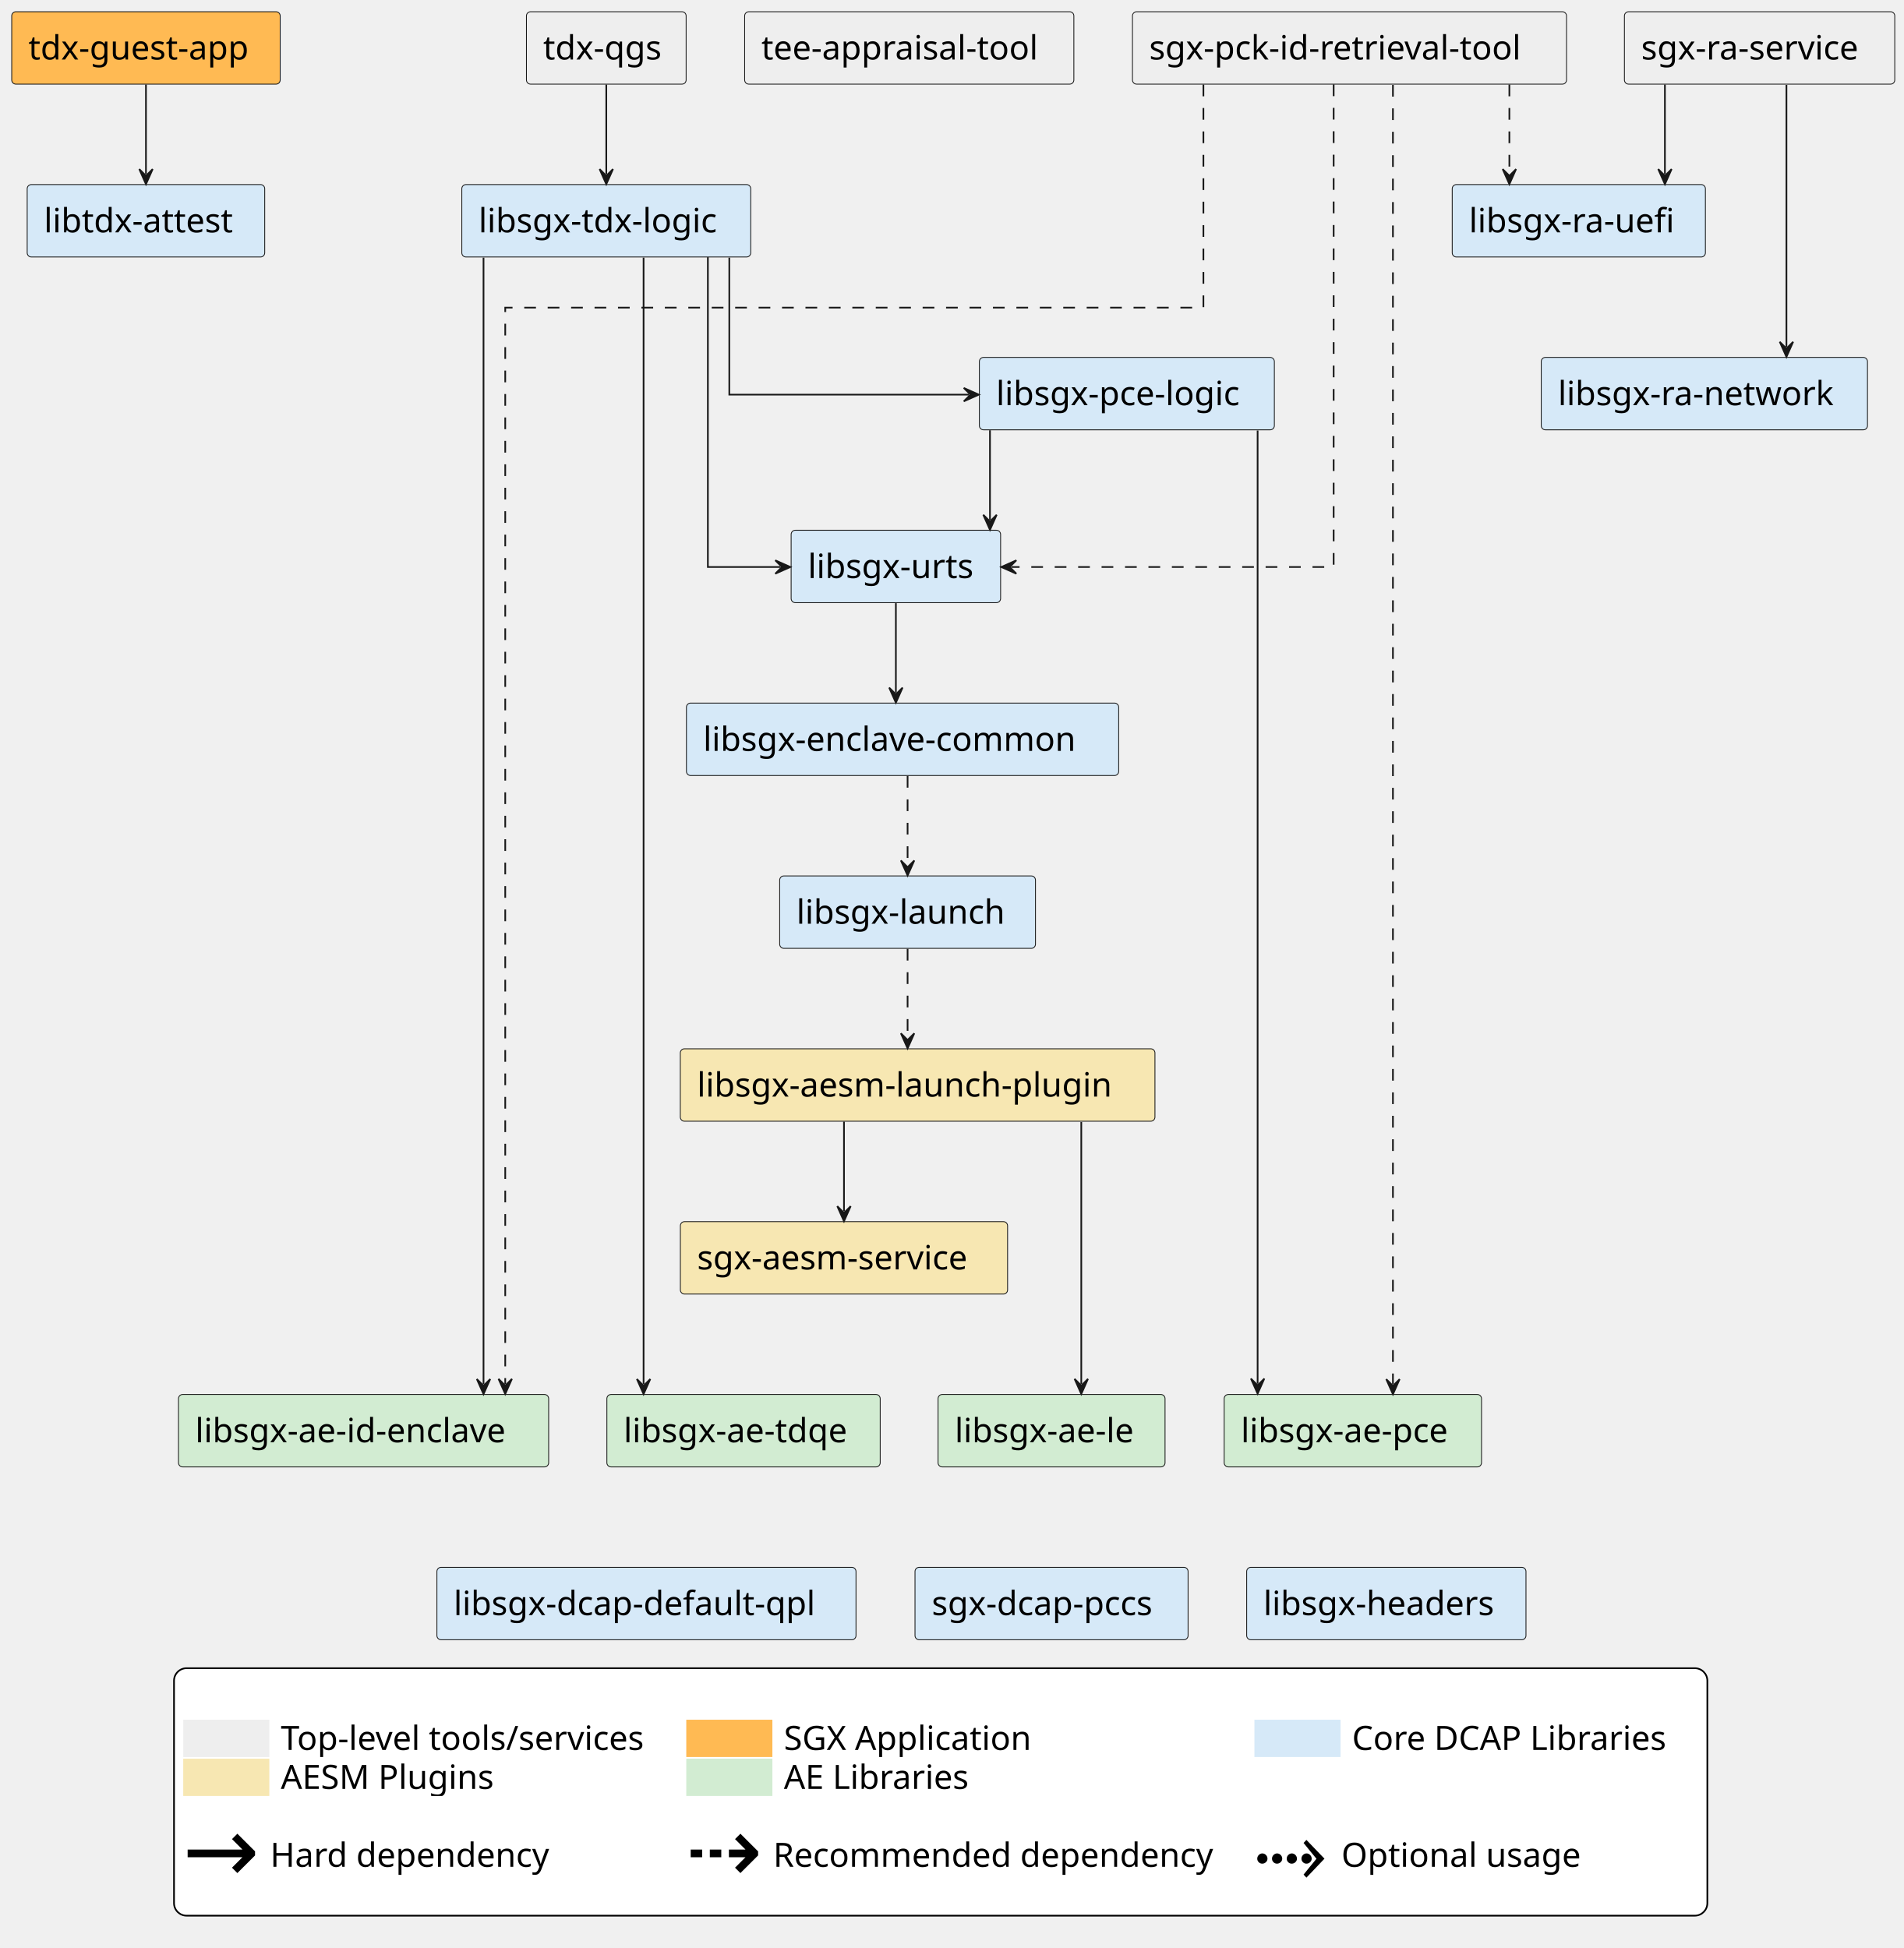
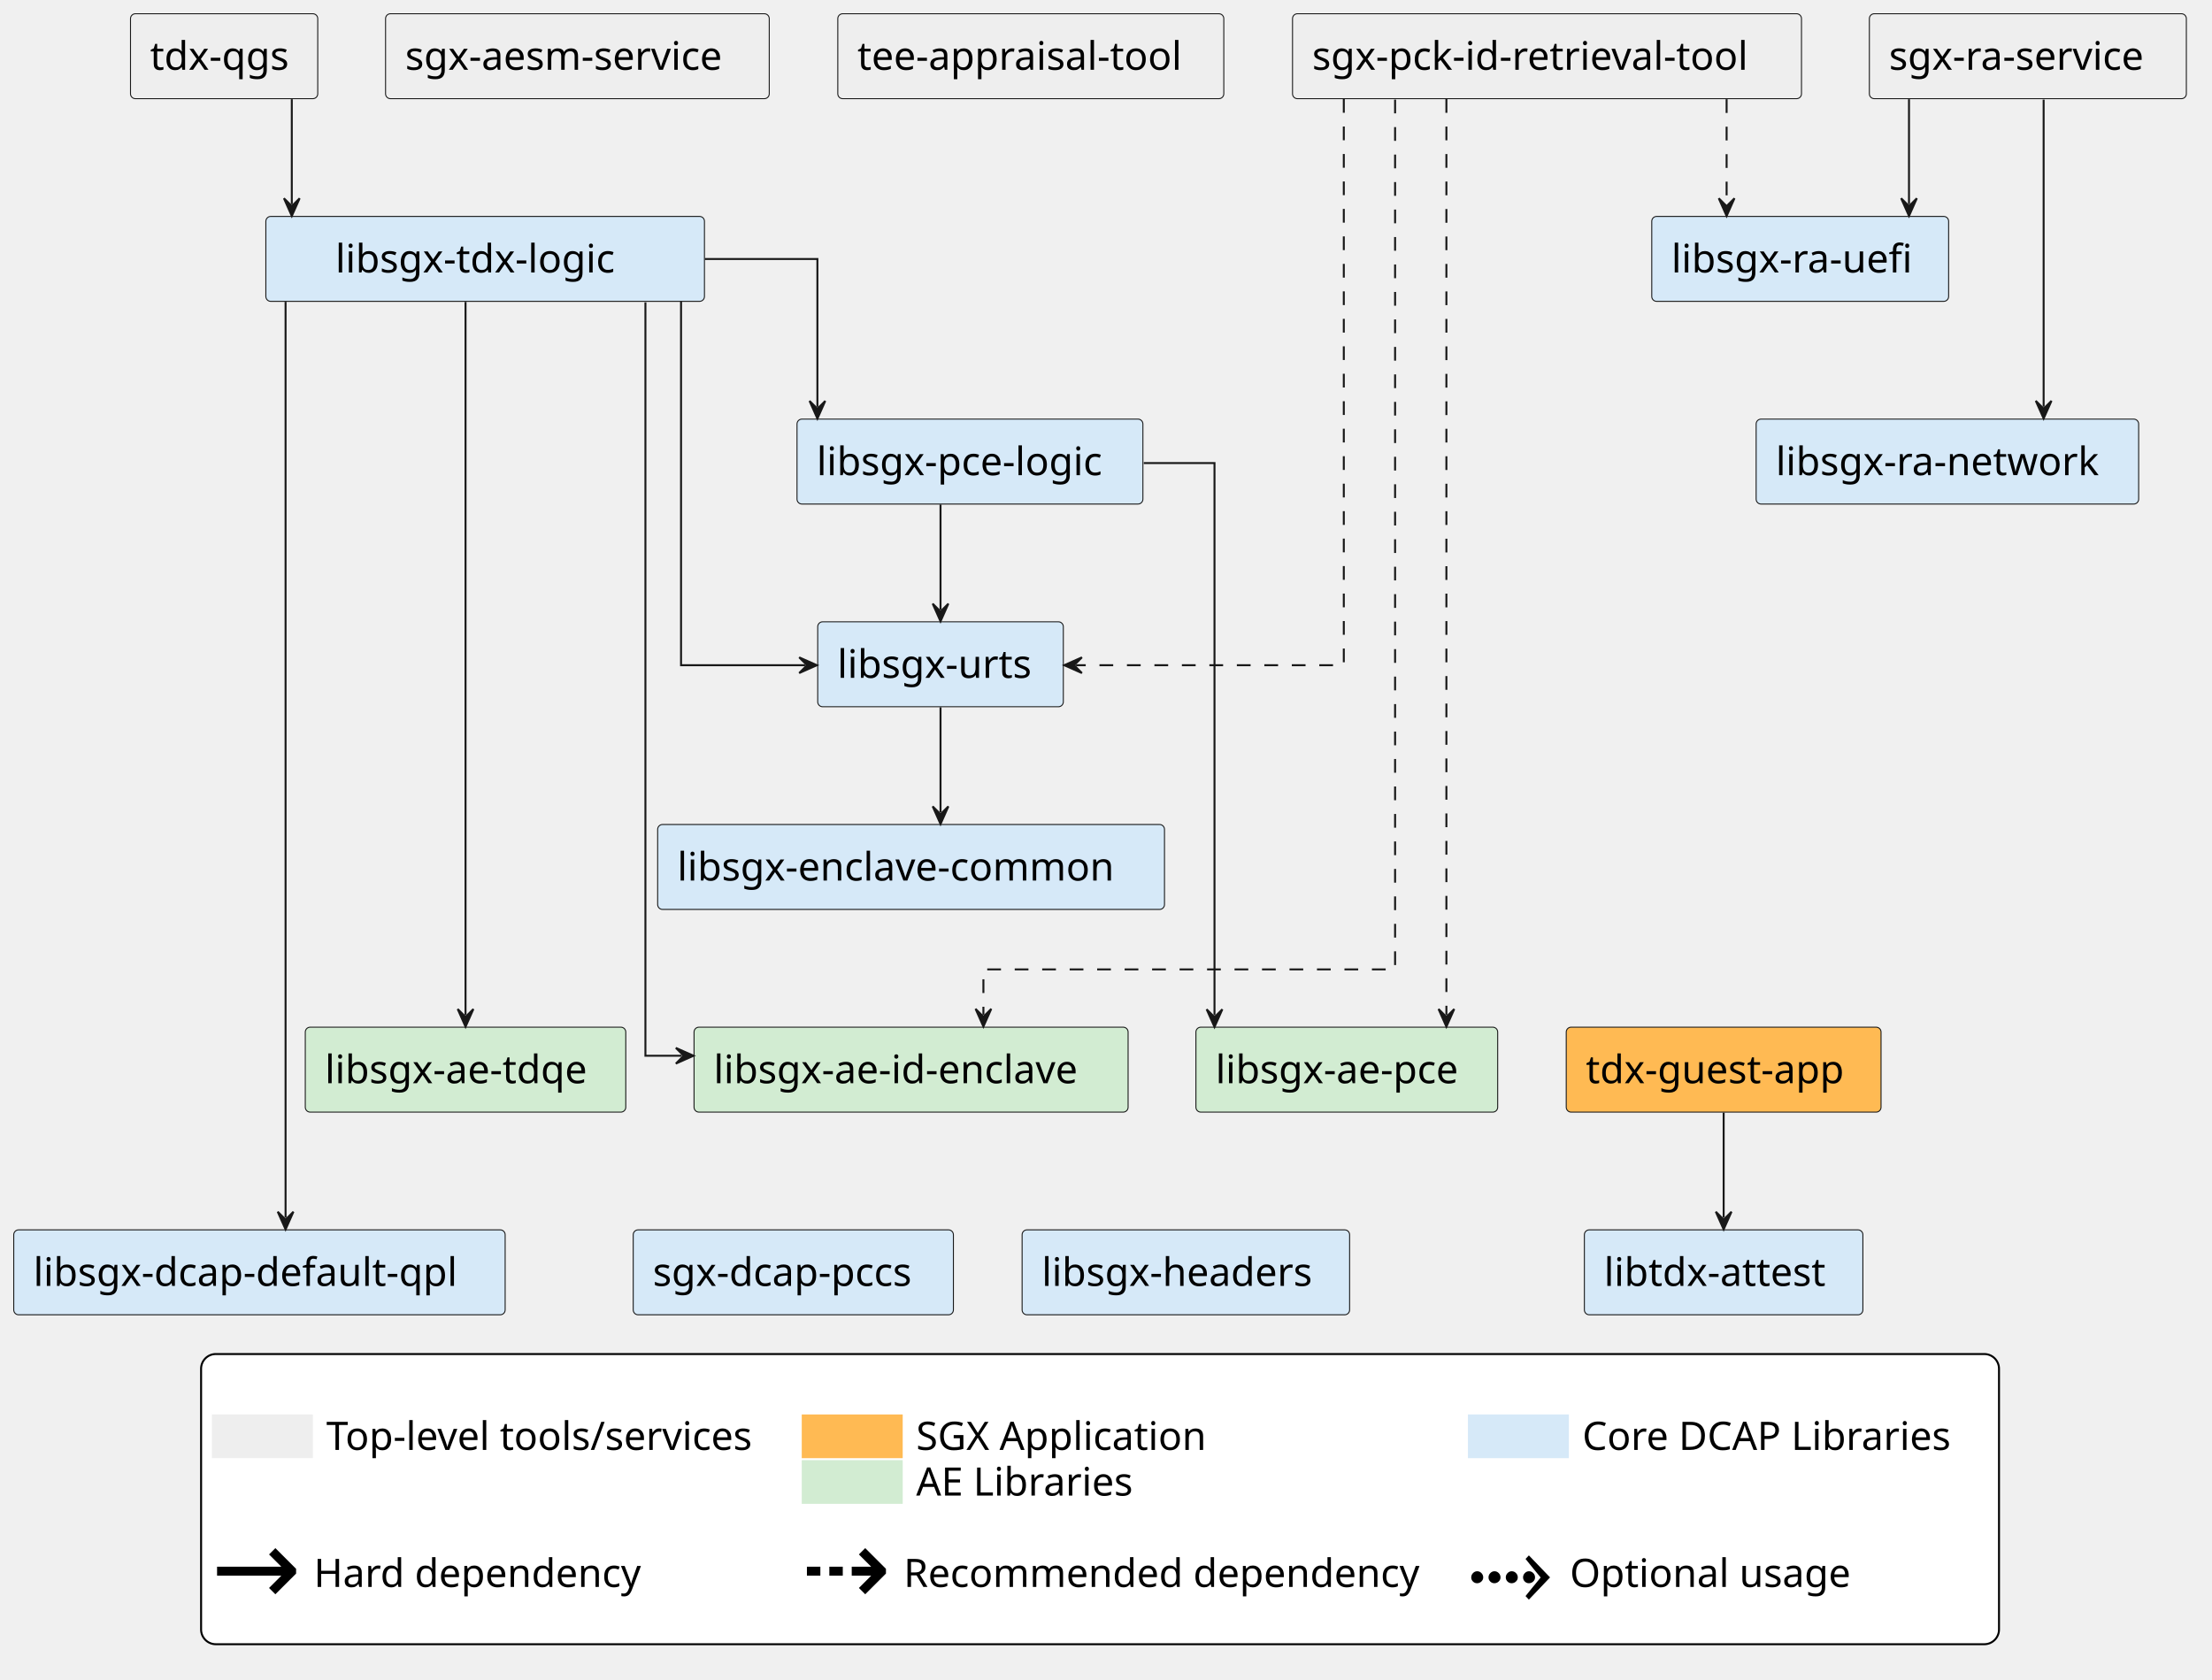
- <svg xmlns="http://www.w3.org/2000/svg" contentStyleType="text/css" data-diagram-type="DESCRIPTION" height="1164px" preserveAspectRatio="none" style="width:1137px;height:1164px;" version="1.1" viewBox="0 0 1137 1164" width="1137px" zoomAndPan="magnify">
+ <svg xmlns="http://www.w3.org/2000/svg" contentStyleType="text/css" data-diagram-type="DESCRIPTION" height="856px" preserveAspectRatio="none" style="width:1127px;height:856px;" version="1.1" viewBox="0 0 1127 856" width="1127px" zoomAndPan="magnify">
  <defs />
  <g>
-     <g class="entity" data-entity="sgx_ra_service" data-source-line="36" data-uid="ent0002" id="entity_sgx_ra_service">
-       <rect fill="#EEEEEE" height="43.281" rx="2.5" ry="2.5" style="stroke:#181818;stroke-width:0.5;" width="161.504" x="970.44" y="7" />
-       <text fill="#000000" font-family="sans-serif" font-size="20" lengthAdjust="spacing" textLength="141.504" x="980.44" y="35.565">sgx-ra-service</text>
+     <g class="entity" data-qualified-name="sgx_ra_service" data-source-line="31" id="ent0002">
+       <rect fill="#EEEEEE" height="43.281" rx="2.5" ry="2.5" style="stroke:#181818;stroke-width:0.5;" width="161.504" x="952.43" y="7" />
+       <text fill="#000000" font-family="sans-serif" font-size="20" lengthAdjust="spacing" textLength="141.504" x="962.43" y="35.565">sgx-ra-service</text>
    </g>
-     <g class="entity" data-entity="tee_appraisal_tool" data-source-line="37" data-uid="ent0003" id="entity_tee_appraisal_tool">
-       <rect fill="#EEEEEE" height="43.281" rx="2.5" ry="2.5" style="stroke:#181818;stroke-width:0.5;" width="196.67" x="444.86" y="7" />
-       <text fill="#000000" font-family="sans-serif" font-size="20" lengthAdjust="spacing" textLength="176.67" x="454.86" y="35.565">tee-appraisal-tool</text>
+     <g class="entity" data-qualified-name="sgx_aesm_service" data-source-line="32" id="ent0003">
+       <rect fill="#EEEEEE" height="43.281" rx="2.5" ry="2.5" style="stroke:#181818;stroke-width:0.5;" width="195.488" x="196.44" y="7" />
+       <text fill="#000000" font-family="sans-serif" font-size="20" lengthAdjust="spacing" textLength="175.488" x="206.44" y="35.565">sgx-aesm-service</text>
    </g>
-     <g class="entity" data-entity="tdx_qgs" data-source-line="38" data-uid="ent0004" id="entity_tdx_qgs">
-       <rect fill="#EEEEEE" height="43.281" rx="2.5" ry="2.5" style="stroke:#181818;stroke-width:0.5;" width="95.4" x="314.5" y="7" />
-       <text fill="#000000" font-family="sans-serif" font-size="20" lengthAdjust="spacing" textLength="75.4" x="324.5" y="35.565">tdx-qgs</text>
+     <g class="entity" data-qualified-name="tee_appraisal_tool" data-source-line="33" id="ent0004">
+       <rect fill="#EEEEEE" height="43.281" rx="2.5" ry="2.5" style="stroke:#181818;stroke-width:0.5;" width="196.67" x="426.85" y="7" />
+       <text fill="#000000" font-family="sans-serif" font-size="20" lengthAdjust="spacing" textLength="176.67" x="436.85" y="35.565">tee-appraisal-tool</text>
    </g>
-     <g class="entity" data-entity="sgx_pck_id_ret_tool" data-source-line="39" data-uid="ent0005" id="entity_sgx_pck_id_ret_tool">
-       <rect fill="#EEEEEE" height="43.281" rx="2.5" ry="2.5" style="stroke:#181818;stroke-width:0.5;" width="259.316" x="676.54" y="7" />
-       <text fill="#000000" font-family="sans-serif" font-size="20" lengthAdjust="spacing" textLength="239.316" x="686.54" y="35.565">sgx-pck-id-retrieval-tool</text>
+     <g class="entity" data-qualified-name="tdx_qgs" data-source-line="34" id="ent0005">
+       <rect fill="#EEEEEE" height="43.281" rx="2.5" ry="2.5" style="stroke:#181818;stroke-width:0.5;" width="95.4" x="66.49" y="7" />
+       <text fill="#000000" font-family="sans-serif" font-size="20" lengthAdjust="spacing" textLength="75.4" x="76.49" y="35.565">tdx-qgs</text>
    </g>
-     <g class="entity" data-entity="tdx_app" data-source-line="42" data-uid="ent0006" id="entity_tdx_app">
-       <rect fill="#FFBA53" height="43.281" rx="2.5" ry="2.5" style="stroke:#181818;stroke-width:0.5;" width="160.391" x="7" y="7" />
-       <text fill="#000000" font-family="sans-serif" font-size="20" lengthAdjust="spacing" textLength="140.391" x="17" y="35.565">tdx-guest-app</text>
+     <g class="entity" data-qualified-name="sgx_pck_id_ret_tool" data-source-line="35" id="ent0006">
+       <rect fill="#EEEEEE" height="43.281" rx="2.5" ry="2.5" style="stroke:#181818;stroke-width:0.5;" width="259.316" x="658.53" y="7" />
+       <text fill="#000000" font-family="sans-serif" font-size="20" lengthAdjust="spacing" textLength="239.316" x="668.53" y="35.565">sgx-pck-id-retrieval-tool</text>
    </g>
-     <g class="entity" data-entity="lib_dcap_default_qpl" data-source-line="45" data-uid="ent0007" id="entity_lib_dcap_default_qpl">
-       <rect fill="#D6E9F8" height="43.281" rx="2.5" ry="2.5" style="stroke:#181818;stroke-width:0.5;" width="250.371" x="261.01" y="936.53" />
-       <text fill="#000000" font-family="sans-serif" font-size="20" lengthAdjust="spacing" textLength="230.371" x="271.01" y="965.095">libsgx-dcap-default-qpl</text>
+     <g class="entity" data-qualified-name="lib_dcap_default_qpl" data-source-line="40" id="ent0007">
+       <rect fill="#D6E9F8" height="43.281" rx="2.5" ry="2.5" style="stroke:#181818;stroke-width:0.5;" width="250.371" x="7" y="626.69" />
+       <text fill="#000000" font-family="sans-serif" font-size="20" lengthAdjust="spacing" textLength="230.371" x="17" y="655.255">libsgx-dcap-default-qpl</text>
    </g>
-     <g class="entity" data-entity="sgx_dcap_pccs" data-source-line="46" data-uid="ent0008" id="entity_sgx_dcap_pccs">
-       <rect fill="#D6E9F8" height="43.281" rx="2.5" ry="2.5" style="stroke:#181818;stroke-width:0.5;" width="163.135" x="546.63" y="936.53" />
-       <text fill="#000000" font-family="sans-serif" font-size="20" lengthAdjust="spacing" textLength="143.135" x="556.63" y="965.095">sgx-dcap-pccs</text>
+     <g class="entity" data-qualified-name="sgx_dcap_pccs" data-source-line="41" id="ent0008">
+       <rect fill="#D6E9F8" height="43.281" rx="2.5" ry="2.5" style="stroke:#181818;stroke-width:0.5;" width="163.135" x="322.62" y="626.69" />
+       <text fill="#000000" font-family="sans-serif" font-size="20" lengthAdjust="spacing" textLength="143.135" x="332.62" y="655.255">sgx-dcap-pccs</text>
    </g>
-     <g class="entity" data-entity="lib_headers" data-source-line="47" data-uid="ent0009" id="entity_lib_headers">
-       <rect fill="#D6E9F8" height="43.281" rx="2.5" ry="2.5" style="stroke:#181818;stroke-width:0.5;" width="166.856" x="744.77" y="936.53" />
-       <text fill="#000000" font-family="sans-serif" font-size="20" lengthAdjust="spacing" textLength="146.856" x="754.77" y="965.095">libsgx-headers</text>
+     <g class="entity" data-qualified-name="lib_headers" data-source-line="42" id="ent0009">
+       <rect fill="#D6E9F8" height="43.281" rx="2.5" ry="2.5" style="stroke:#181818;stroke-width:0.5;" width="166.856" x="520.76" y="626.69" />
+       <text fill="#000000" font-family="sans-serif" font-size="20" lengthAdjust="spacing" textLength="146.856" x="530.76" y="655.255">libsgx-headers</text>
    </g>
-     <g class="entity" data-entity="lib_pce_logic" data-source-line="48" data-uid="ent0010" id="entity_lib_pce_logic">
-       <rect fill="#D6E9F8" height="43.281" rx="2.5" ry="2.5" style="stroke:#181818;stroke-width:0.5;" width="176.231" x="585.08" y="213.56" />
-       <text fill="#000000" font-family="sans-serif" font-size="20" lengthAdjust="spacing" textLength="156.231" x="595.08" y="242.125">libsgx-pce-logic</text>
+     <g class="entity" data-qualified-name="lib_pce_logic" data-source-line="43" id="ent0010">
+       <rect fill="#D6E9F8" height="43.281" rx="2.5" ry="2.5" style="stroke:#181818;stroke-width:0.5;" width="176.231" x="406.07" y="213.56" />
+       <text fill="#000000" font-family="sans-serif" font-size="20" lengthAdjust="spacing" textLength="156.231" x="416.07" y="242.125">libsgx-pce-logic</text>
    </g>
-     <g class="entity" data-entity="lib_urts" data-source-line="49" data-uid="ent0011" id="entity_lib_urts">
-       <rect fill="#D6E9F8" height="43.281" rx="2.5" ry="2.5" style="stroke:#181818;stroke-width:0.5;" width="125.137" x="472.63" y="316.84" />
-       <text fill="#000000" font-family="sans-serif" font-size="20" lengthAdjust="spacing" textLength="105.137" x="482.63" y="345.404">libsgx-urts</text>
+     <g class="entity" data-qualified-name="lib_urts" data-source-line="44" id="ent0011">
+       <rect fill="#D6E9F8" height="43.281" rx="2.5" ry="2.5" style="stroke:#181818;stroke-width:0.5;" width="125.137" x="416.62" y="316.85" />
+       <text fill="#000000" font-family="sans-serif" font-size="20" lengthAdjust="spacing" textLength="105.137" x="426.62" y="345.414">libsgx-urts</text>
    </g>
-     <g class="entity" data-entity="lib_enclave_common" data-source-line="50" data-uid="ent0012" id="entity_lib_enclave_common">
-       <rect fill="#D6E9F8" height="43.281" rx="2.5" ry="2.5" style="stroke:#181818;stroke-width:0.5;" width="258.232" x="410.08" y="420.12" />
-       <text fill="#000000" font-family="sans-serif" font-size="20" lengthAdjust="spacing" textLength="238.232" x="420.08" y="448.685">libsgx-enclave-common</text>
+     <g class="entity" data-qualified-name="lib_enclave_common" data-source-line="45" id="ent0012">
+       <rect fill="#D6E9F8" height="43.281" rx="2.5" ry="2.5" style="stroke:#181818;stroke-width:0.5;" width="258.232" x="335.07" y="420.13" />
+       <text fill="#000000" font-family="sans-serif" font-size="20" lengthAdjust="spacing" textLength="238.232" x="345.07" y="448.695">libsgx-enclave-common</text>
    </g>
-     <g class="entity" data-entity="lib_launch" data-source-line="51" data-uid="ent0013" id="entity_lib_launch">
-       <rect fill="#D6E9F8" height="43.281" rx="2.5" ry="2.5" style="stroke:#181818;stroke-width:0.5;" width="152.812" x="465.79" y="523.4" />
-       <text fill="#000000" font-family="sans-serif" font-size="20" lengthAdjust="spacing" textLength="132.812" x="475.79" y="551.965">libsgx-launch</text>
+     <g class="entity" data-qualified-name="lib_ra_uefi" data-source-line="46" id="ent0013">
+       <rect fill="#D6E9F8" height="43.281" rx="2.5" ry="2.5" style="stroke:#181818;stroke-width:0.5;" width="151.25" x="841.56" y="110.28" />
+       <text fill="#000000" font-family="sans-serif" font-size="20" lengthAdjust="spacing" textLength="131.25" x="851.56" y="138.845">libsgx-ra-uefi</text>
    </g>
-     <g class="entity" data-entity="lib_ra_uefi" data-source-line="52" data-uid="ent0014" id="entity_lib_ra_uefi">
-       <rect fill="#D6E9F8" height="43.281" rx="2.5" ry="2.5" style="stroke:#181818;stroke-width:0.5;" width="151.25" x="867.57" y="110.28" />
-       <text fill="#000000" font-family="sans-serif" font-size="20" lengthAdjust="spacing" textLength="131.25" x="877.57" y="138.845">libsgx-ra-uefi</text>
+     <g class="entity" data-qualified-name="lib_ra_network" data-source-line="47" id="ent0014">
+       <rect fill="#D6E9F8" height="43.281" rx="2.5" ry="2.5" style="stroke:#181818;stroke-width:0.5;" width="194.893" x="894.74" y="213.56" />
+       <text fill="#000000" font-family="sans-serif" font-size="20" lengthAdjust="spacing" textLength="174.893" x="904.74" y="242.125">libsgx-ra-network</text>
    </g>
-     <g class="entity" data-entity="lib_ra_network" data-source-line="53" data-uid="ent0015" id="entity_lib_ra_network">
-       <rect fill="#D6E9F8" height="43.281" rx="2.5" ry="2.5" style="stroke:#181818;stroke-width:0.5;" width="194.893" x="920.75" y="213.56" />
-       <text fill="#000000" font-family="sans-serif" font-size="20" lengthAdjust="spacing" textLength="174.893" x="930.75" y="242.125">libsgx-ra-network</text>
+     <g class="entity" data-qualified-name="libtdx_attest" data-source-line="48" id="ent0015">
+       <rect fill="#D6E9F8" height="43.281" rx="2.5" ry="2.5" style="stroke:#181818;stroke-width:0.5;" width="141.904" x="807.23" y="626.69" />
+       <text fill="#000000" font-family="sans-serif" font-size="20" lengthAdjust="spacing" textLength="121.904" x="817.23" y="655.255">libtdx-attest</text>
    </g>
-     <g class="entity" data-entity="libtdx_attest" data-source-line="54" data-uid="ent0016" id="entity_libtdx_attest">
-       <rect fill="#D6E9F8" height="43.281" rx="2.5" ry="2.5" style="stroke:#181818;stroke-width:0.5;" width="141.904" x="16.24" y="110.28" />
-       <text fill="#000000" font-family="sans-serif" font-size="20" lengthAdjust="spacing" textLength="121.904" x="26.24" y="138.845">libtdx-attest</text>
+     <g class="entity" data-qualified-name="libsgx_tdx_logic" data-source-line="49" id="ent0016">
+       <rect fill="#D6E9F8" height="43.281" rx="2.5" ry="2.5" style="stroke:#181818;stroke-width:0.5;" width="223.467" x="135.45" y="110.28" />
+       <text fill="#000000" font-family="sans-serif" font-size="20" lengthAdjust="spacing" textLength="152.607" x="170.88" y="138.845">libsgx-tdx-logic</text>
    </g>
-     <g class="entity" data-entity="libsgx_tdx_logic" data-source-line="55" data-uid="ent0017" id="entity_libsgx_tdx_logic">
-       <rect fill="#D6E9F8" height="43.281" rx="2.5" ry="2.5" style="stroke:#181818;stroke-width:0.5;" width="172.607" x="275.89" y="110.28" />
-       <text fill="#000000" font-family="sans-serif" font-size="20" lengthAdjust="spacing" textLength="152.607" x="285.89" y="138.845">libsgx-tdx-logic</text>
+     <g class="entity" data-qualified-name="ae_pce" data-source-line="53" id="ent0017">
+       <rect fill="#D2ECD2" height="43.281" rx="2.5" ry="2.5" style="stroke:#181818;stroke-width:0.5;" width="153.75" x="609.31" y="523.41" />
+       <text fill="#000000" font-family="sans-serif" font-size="20" lengthAdjust="spacing" textLength="133.75" x="619.31" y="551.975">libsgx-ae-pce</text>
    </g>
-     <g class="entity" data-entity="plugin_launch" data-source-line="58" data-uid="ent0018" id="entity_plugin_launch">
-       <rect fill="#F7E7B2" height="43.281" rx="2.5" ry="2.5" style="stroke:#181818;stroke-width:0.5;" width="283.565" x="406.41" y="626.69" />
-       <text fill="#000000" font-family="sans-serif" font-size="20" lengthAdjust="spacing" textLength="263.565" x="416.41" y="655.255">libsgx-aesm-launch-plugin</text>
+     <g class="entity" data-qualified-name="ae_id" data-source-line="54" id="ent0018">
+       <rect fill="#D2ECD2" height="43.281" rx="2.5" ry="2.5" style="stroke:#181818;stroke-width:0.5;" width="221.152" x="353.61" y="523.41" />
+       <text fill="#000000" font-family="sans-serif" font-size="20" lengthAdjust="spacing" textLength="201.152" x="363.61" y="551.975">libsgx-ae-id-enclave</text>
    </g>
-     <g class="entity" data-entity="sgx_aesm_service" data-source-line="59" data-uid="ent0019" id="entity_sgx_aesm_service">
-       <rect fill="#F7E7B2" height="43.281" rx="2.5" ry="2.5" style="stroke:#181818;stroke-width:0.5;" width="195.488" x="406.45" y="729.97" />
-       <text fill="#000000" font-family="sans-serif" font-size="20" lengthAdjust="spacing" textLength="175.488" x="416.45" y="758.534">sgx-aesm-service</text>
+     <g class="entity" data-qualified-name="lib_ae_tdqe" data-source-line="55" id="ent0019">
+       <rect fill="#D2ECD2" height="43.281" rx="2.5" ry="2.5" style="stroke:#181818;stroke-width:0.5;" width="163.291" x="155.54" y="523.41" />
+       <text fill="#000000" font-family="sans-serif" font-size="20" lengthAdjust="spacing" textLength="143.291" x="165.54" y="551.975">libsgx-ae-tdqe</text>
    </g>
-     <g class="entity" data-entity="ae_pce" data-source-line="62" data-uid="ent0020" id="entity_ae_pce">
-       <rect fill="#D2ECD2" height="43.281" rx="2.5" ry="2.5" style="stroke:#181818;stroke-width:0.5;" width="153.75" x="731.32" y="833.25" />
-       <text fill="#000000" font-family="sans-serif" font-size="20" lengthAdjust="spacing" textLength="133.75" x="741.32" y="861.814">libsgx-ae-pce</text>
+     <g class="entity" data-qualified-name="tdx_app" data-source-line="56" id="ent0020">
+       <rect fill="#FFBA53" height="43.281" rx="2.5" ry="2.5" style="stroke:#181818;stroke-width:0.5;" width="160.391" x="797.99" y="523.41" />
+       <text fill="#000000" font-family="sans-serif" font-size="20" lengthAdjust="spacing" textLength="140.391" x="807.99" y="551.975">tdx-guest-app</text>
    </g>
-     <g class="entity" data-entity="ae_le" data-source-line="63" data-uid="ent0021" id="entity_ae_le">
-       <rect fill="#D2ECD2" height="43.281" rx="2.5" ry="2.5" style="stroke:#181818;stroke-width:0.5;" width="135.615" x="560.39" y="833.25" />
-       <text fill="#000000" font-family="sans-serif" font-size="20" lengthAdjust="spacing" textLength="115.615" x="570.39" y="861.814">libsgx-ae-le</text>
+     <g class="link" data-entity-1="ent0006" data-entity-2="ent0011" data-link-type="dependency" data-source-line="70" id="lnk28">
+       <path d="M684.66,50.46 C684.66,121.1 684.66,338.97 684.66,338.97 C684.66,338.97 608.63,338.97 548.23,338.97" fill="none" id="sgx_pck_id_ret_tool-to-lib_urts" style="stroke:#181818;stroke-width:1;stroke-dasharray:7,7;" />
+       <polygon fill="#181818" points="542.23,338.97,551.23,342.97,547.23,338.97,551.23,334.97,542.23,338.97" style="stroke:#181818;stroke-width:1;" />
    </g>
-     <g class="entity" data-entity="ae_id" data-source-line="64" data-uid="ent0022" id="entity_ae_id">
-       <rect fill="#D2ECD2" height="43.281" rx="2.5" ry="2.5" style="stroke:#181818;stroke-width:0.5;" width="221.152" x="106.62" y="833.25" />
-       <text fill="#000000" font-family="sans-serif" font-size="20" lengthAdjust="spacing" textLength="201.152" x="116.62" y="861.814">libsgx-ae-id-enclave</text>
+     <g class="link" data-entity-1="ent0006" data-entity-2="ent0013" data-link-type="dependency" data-source-line="71" id="lnk29">
+       <path d="M879.7,50.55 C879.7,68.07 879.7,86.53 879.7,104.05" fill="none" id="sgx_pck_id_ret_tool-to-lib_ra_uefi" style="stroke:#181818;stroke-width:1;stroke-dasharray:7,7;" />
+       <polygon fill="#181818" points="879.7,110.05,883.7,101.05,879.7,105.05,875.7,101.05,879.7,110.05" style="stroke:#181818;stroke-width:1;" />
    </g>
-     <g class="entity" data-entity="lib_ae_tdqe" data-source-line="65" data-uid="ent0023" id="entity_lib_ae_tdqe">
-       <rect fill="#D2ECD2" height="43.281" rx="2.5" ry="2.5" style="stroke:#181818;stroke-width:0.5;" width="163.291" x="362.55" y="833.25" />
-       <text fill="#000000" font-family="sans-serif" font-size="20" lengthAdjust="spacing" textLength="143.291" x="372.55" y="861.814">libsgx-ae-tdqe</text>
+     <g class="link" data-entity-1="ent0006" data-entity-2="ent0017" data-link-type="dependency" data-source-line="72" id="lnk30">
+       <path d="M736.93,50.5 C736.93,134.87 736.93,432.8 736.93,517.18" fill="none" id="sgx_pck_id_ret_tool-to-ae_pce" style="stroke:#181818;stroke-width:1;stroke-dasharray:7,7;" />
+       <polygon fill="#181818" points="736.93,523.18,740.93,514.18,736.93,518.18,732.93,514.18,736.93,523.18" style="stroke:#181818;stroke-width:1;" />
    </g>
-     <g class="link" data-entity-1="lib_enclave_common" data-entity-2="lib_launch" data-source-line="79" data-uid="lnk32" id="link_lib_enclave_common_lib_launch">
-       <path d="M542.2,463.67 C542.2,481.19 542.2,499.65 542.2,517.17" fill="none" id="lib_enclave_common-to-lib_launch" style="stroke:#181818;stroke-width:1;stroke-dasharray:7,7;" />
-       <polygon fill="#181818" points="542.2,523.17,546.2,514.17,542.2,518.17,538.2,514.17,542.2,523.17" style="stroke:#181818;stroke-width:1;" />
+     <g class="link" data-entity-1="ent0006" data-entity-2="ent0018" data-link-type="dependency" data-source-line="73" id="lnk31">
+       <path d="M710.79,50.77 C710.79,143.25 710.79,493.97 710.79,493.97 C710.79,493.97 501.04,493.97 501.04,493.97 C501.04,493.97 501.04,503.25 501.04,517.09" fill="none" id="sgx_pck_id_ret_tool-to-ae_id" style="stroke:#181818;stroke-width:1;stroke-dasharray:7,7;" />
+       <polygon fill="#181818" points="501.04,523.09,505.04,514.09,501.04,518.09,497.04,514.09,501.04,523.09" style="stroke:#181818;stroke-width:1;" />
    </g>
-     <g class="link" data-entity-1="lib_launch" data-entity-2="plugin_launch" data-source-line="80" data-uid="lnk33" id="link_lib_launch_plugin_launch">
-       <path d="M542.2,566.95 C542.2,584.47 542.2,602.94 542.2,620.45" fill="none" id="lib_launch-to-plugin_launch" style="stroke:#181818;stroke-width:1;stroke-dasharray:7,7;" />
-       <polygon fill="#181818" points="542.2,626.45,546.2,617.45,542.2,621.45,538.2,617.45,542.2,626.45" style="stroke:#181818;stroke-width:1;" />
+     <g class="link" data-entity-1="ent0020" data-entity-2="ent0015" data-link-type="dependency" data-source-line="76" id="lnk32">
+       <path d="M878.19,566.95 C878.19,584.48 878.19,602.94 878.19,620.46" fill="none" id="tdx_app-to-libtdx_attest" style="stroke:#181818;stroke-width:1;" />
+       <polygon fill="#181818" points="878.19,626.46,882.19,617.46,878.19,621.46,874.19,617.46,878.19,626.46" style="stroke:#181818;stroke-width:1;" />
    </g>
-     <g class="link" data-entity-1="sgx_pck_id_ret_tool" data-entity-2="lib_urts" data-source-line="81" data-uid="lnk34" id="link_sgx_pck_id_ret_tool_lib_urts">
-       <path d="M796.73,50.45 C796.73,121.05 796.73,338.81 796.73,338.81 C796.73,338.81 681.56,338.81 604.17,338.81" fill="none" id="sgx_pck_id_ret_tool-to-lib_urts" style="stroke:#181818;stroke-width:1;stroke-dasharray:7,7;" />
-       <polygon fill="#181818" points="598.17,338.81,607.17,342.81,603.17,338.81,607.17,334.81,598.17,338.81" style="stroke:#181818;stroke-width:1;" />
+     <g class="link" data-entity-1="ent0010" data-entity-2="ent0011" data-link-type="dependency" data-source-line="77" id="lnk33">
+       <path d="M479.19,257.11 C479.19,274.63 479.19,293.1 479.19,310.61" fill="none" id="lib_pce_logic-to-lib_urts" style="stroke:#181818;stroke-width:1;" />
+       <polygon fill="#181818" points="479.19,316.61,483.19,307.61,479.19,311.61,475.19,307.61,479.19,316.61" style="stroke:#181818;stroke-width:1;" />
    </g>
-     <g class="link" data-entity-1="sgx_pck_id_ret_tool" data-entity-2="lib_ra_uefi" data-source-line="82" data-uid="lnk35" id="link_sgx_pck_id_ret_tool_lib_ra_uefi">
-       <path d="M901.71,50.54 C901.71,68.07 901.71,86.53 901.71,104.05" fill="none" id="sgx_pck_id_ret_tool-to-lib_ra_uefi" style="stroke:#181818;stroke-width:1;stroke-dasharray:7,7;" />
-       <polygon fill="#181818" points="901.71,110.05,905.71,101.05,901.71,105.05,897.71,101.05,901.71,110.05" style="stroke:#181818;stroke-width:1;" />
+     <g class="link" data-entity-1="ent0010" data-entity-2="ent0017" data-link-type="dependency" data-source-line="78" id="lnk34">
+       <path d="M582.74,235.97 C603.04,235.97 618.78,235.97 618.78,235.97 C618.78,235.97 618.78,446.96 618.78,517.31" fill="none" id="lib_pce_logic-to-ae_pce" style="stroke:#181818;stroke-width:1;" />
+       <polygon fill="#181818" points="618.78,523.31,622.78,514.31,618.78,518.31,614.78,514.31,618.78,523.31" style="stroke:#181818;stroke-width:1;" />
    </g>
-     <g class="link" data-entity-1="sgx_pck_id_ret_tool" data-entity-2="ae_pce" data-source-line="83" data-uid="lnk36" id="link_sgx_pck_id_ret_tool_ae_pce">
-       <path d="M832.15,50.74 C832.15,168.02 832.15,710.6 832.15,827.1" fill="none" id="sgx_pck_id_ret_tool-to-ae_pce" style="stroke:#181818;stroke-width:1;stroke-dasharray:7,7;" />
-       <polygon fill="#181818" points="832.15,833.1,836.15,824.1,832.15,828.1,828.15,824.1,832.15,833.1" style="stroke:#181818;stroke-width:1;" />
+     <g class="link" data-entity-1="ent0011" data-entity-2="ent0012" data-link-type="dependency" data-source-line="79" id="lnk35">
+       <path d="M479.19,360.39 C479.19,377.92 479.19,396.38 479.19,413.9" fill="none" id="lib_urts-to-lib_enclave_common" style="stroke:#181818;stroke-width:1;" />
+       <polygon fill="#181818" points="479.19,419.9,483.19,410.9,479.19,414.9,475.19,410.9,479.19,419.9" style="stroke:#181818;stroke-width:1;" />
    </g>
-     <g class="link" data-entity-1="sgx_pck_id_ret_tool" data-entity-2="ae_id" data-source-line="84" data-uid="lnk37" id="link_sgx_pck_id_ret_tool_ae_id">
-       <path d="M718.92,50.54 C718.92,93.31 718.92,183.81 718.92,183.81 C718.92,183.81 301.83,183.81 301.83,183.81 C301.83,183.81 301.83,711.29 301.83,826.94" fill="none" id="sgx_pck_id_ret_tool-to-ae_id" style="stroke:#181818;stroke-width:1;stroke-dasharray:7,7;" />
-       <polygon fill="#181818" points="301.83,832.94,305.83,823.94,301.83,827.94,297.83,823.94,301.83,832.94" style="stroke:#181818;stroke-width:1;" />
+     <g class="link" data-entity-1="ent0002" data-entity-2="ent0013" data-link-type="dependency" data-source-line="80" id="lnk36">
+       <path d="M972.62,50.55 C972.62,68.07 972.62,86.53 972.62,104.05" fill="none" id="sgx_ra_service-to-lib_ra_uefi" style="stroke:#181818;stroke-width:1;" />
+       <polygon fill="#181818" points="972.62,110.05,976.62,101.05,972.62,105.05,968.62,101.05,972.62,110.05" style="stroke:#181818;stroke-width:1;" />
    </g>
-     <g class="link" data-entity-1="tdx_app" data-entity-2="libtdx_attest" data-source-line="87" data-uid="lnk38" id="link_tdx_app_libtdx_attest">
-       <path d="M87.2,50.54 C87.2,68.07 87.2,86.53 87.2,104.05" fill="none" id="tdx_app-to-libtdx_attest" style="stroke:#181818;stroke-width:1;" />
-       <polygon fill="#181818" points="87.2,110.05,91.2,101.05,87.2,105.05,83.2,101.05,87.2,110.05" style="stroke:#181818;stroke-width:1;" />
+     <g class="link" data-entity-1="ent0002" data-entity-2="ent0014" data-link-type="dependency" data-source-line="81" id="lnk37">
+       <path d="M1041.22,50.75 C1041.22,90.51 1041.22,167.62 1041.22,207.26" fill="none" id="sgx_ra_service-to-lib_ra_network" style="stroke:#181818;stroke-width:1;" />
+       <polygon fill="#181818" points="1041.22,213.26,1045.22,204.26,1041.22,208.26,1037.22,204.26,1041.22,213.26" style="stroke:#181818;stroke-width:1;" />
    </g>
-     <g class="link" data-entity-1="lib_pce_logic" data-entity-2="lib_urts" data-source-line="88" data-uid="lnk39" id="link_lib_pce_logic_lib_urts">
-       <path d="M591.42,257.1 C591.42,274.63 591.42,293.09 591.42,310.61" fill="none" id="lib_pce_logic-to-lib_urts" style="stroke:#181818;stroke-width:1;" />
-       <polygon fill="#181818" points="591.42,316.61,595.42,307.61,591.42,311.61,587.42,307.61,591.42,316.61" style="stroke:#181818;stroke-width:1;" />
+     <g class="link" data-entity-1="ent0005" data-entity-2="ent0016" data-link-type="dependency" data-source-line="82" id="lnk38">
+       <path d="M148.67,50.55 C148.67,68.07 148.67,86.53 148.67,104.05" fill="none" id="tdx_qgs-to-libsgx_tdx_logic" style="stroke:#181818;stroke-width:1;" />
+       <polygon fill="#181818" points="148.67,110.05,152.67,101.05,148.67,105.05,144.67,101.05,148.67,110.05" style="stroke:#181818;stroke-width:1;" />
    </g>
-     <g class="link" data-entity-1="lib_pce_logic" data-entity-2="ae_pce" data-source-line="89" data-uid="lnk40" id="link_lib_pce_logic_ae_pce">
-       <path d="M751.31,257.26 C751.31,353.52 751.31,730.39 751.31,826.77" fill="none" id="lib_pce_logic-to-ae_pce" style="stroke:#181818;stroke-width:1;" />
-       <polygon fill="#181818" points="751.31,832.77,755.31,823.77,751.31,827.77,747.31,823.77,751.31,832.77" style="stroke:#181818;stroke-width:1;" />
+     <g class="link" data-entity-1="ent0016" data-entity-2="ent0019" data-link-type="dependency" data-source-line="83" id="lnk39">
+       <path d="M237.19,153.84 C237.19,225.41 237.19,445.69 237.19,517.18" fill="none" id="libsgx_tdx_logic-to-lib_ae_tdqe" style="stroke:#181818;stroke-width:1;" />
+       <polygon fill="#181818" points="237.19,523.18,241.19,514.18,237.19,518.18,233.19,514.18,237.19,523.18" style="stroke:#181818;stroke-width:1;" />
    </g>
-     <g class="link" data-entity-1="lib_urts" data-entity-2="lib_enclave_common" data-source-line="90" data-uid="lnk41" id="link_lib_urts_lib_enclave_common">
-       <path d="M535.2,360.39 C535.2,377.91 535.2,396.37 535.2,413.89" fill="none" id="lib_urts-to-lib_enclave_common" style="stroke:#181818;stroke-width:1;" />
-       <polygon fill="#181818" points="535.2,419.89,539.2,410.89,535.2,414.89,531.2,410.89,535.2,419.89" style="stroke:#181818;stroke-width:1;" />
+     <g class="link" data-entity-1="ent0016" data-entity-2="ent0010" data-link-type="dependency" data-source-line="84" id="lnk40">
+       <path d="M359.15,131.97 C390.63,131.97 416.46,131.97 416.46,131.97 C416.46,131.97 416.46,177.01 416.46,207.31" fill="none" id="libsgx_tdx_logic-to-lib_pce_logic" style="stroke:#181818;stroke-width:1;" />
+       <polygon fill="#181818" points="416.46,213.31,420.46,204.31,416.46,208.31,412.46,204.31,416.46,213.31" style="stroke:#181818;stroke-width:1;" />
    </g>
-     <g class="link" data-entity-1="plugin_launch" data-entity-2="sgx_aesm_service" data-source-line="91" data-uid="lnk42" id="link_plugin_launch_sgx_aesm_service">
-       <path d="M504.2,670.23 C504.2,687.76 504.2,706.22 504.2,723.74" fill="none" id="plugin_launch-to-sgx_aesm_service" style="stroke:#181818;stroke-width:1;" />
-       <polygon fill="#181818" points="504.2,729.74,508.2,720.74,504.2,724.74,500.2,720.74,504.2,729.74" style="stroke:#181818;stroke-width:1;" />
+     <g class="link" data-entity-1="ent0016" data-entity-2="ent0018" data-link-type="dependency" data-source-line="85" id="lnk41">
+       <path d="M328.84,154.04 C328.84,238.78 328.84,537.97 328.84,537.97 C328.84,537.97 332.82,537.97 347.35,537.97" fill="none" id="libsgx_tdx_logic-to-ae_id" style="stroke:#181818;stroke-width:1;" />
+       <polygon fill="#181818" points="353.35,537.97,344.35,533.97,348.35,537.97,344.35,541.97,353.35,537.97" style="stroke:#181818;stroke-width:1;" />
    </g>
-     <g class="link" data-entity-1="plugin_launch" data-entity-2="ae_le" data-source-line="92" data-uid="lnk43" id="link_plugin_launch_ae_le">
-       <path d="M645.96,670.43 C645.96,710.19 645.96,787.3 645.96,826.94" fill="none" id="plugin_launch-to-ae_le" style="stroke:#181818;stroke-width:1;" />
-       <polygon fill="#181818" points="645.96,832.94,649.96,823.94,645.96,827.94,641.96,823.94,645.96,832.94" style="stroke:#181818;stroke-width:1;" />
+     <g class="link" data-entity-1="ent0016" data-entity-2="ent0011" data-link-type="dependency" data-source-line="86" id="lnk42">
+       <path d="M346.99,153.69 C346.99,206.85 346.99,338.97 346.99,338.97 C346.99,338.97 376.14,338.97 410.19,338.97" fill="none" id="libsgx_tdx_logic-to-lib_urts" style="stroke:#181818;stroke-width:1;" />
+       <polygon fill="#181818" points="416.19,338.97,407.19,334.97,411.19,338.97,407.19,342.97,416.19,338.97" style="stroke:#181818;stroke-width:1;" />
    </g>
-     <g class="link" data-entity-1="sgx_ra_service" data-entity-2="lib_ra_uefi" data-source-line="93" data-uid="lnk44" id="link_sgx_ra_service_lib_ra_uefi">
-       <path d="M994.63,50.54 C994.63,68.07 994.63,86.53 994.63,104.05" fill="none" id="sgx_ra_service-to-lib_ra_uefi" style="stroke:#181818;stroke-width:1;" />
-       <polygon fill="#181818" points="994.63,110.05,998.63,101.05,994.63,105.05,990.63,101.05,994.63,110.05" style="stroke:#181818;stroke-width:1;" />
+     <g class="link" data-entity-1="ent0016" data-entity-2="ent0007" data-link-type="dependency" data-source-line="87" id="lnk43">
+       <path d="M145.5,153.78 C145.5,238.15 145.5,536.08 145.5,620.46" fill="none" id="libsgx_tdx_logic-to-lib_dcap_default_qpl" style="stroke:#181818;stroke-width:1;" />
+       <polygon fill="#181818" points="145.5,626.46,149.5,617.46,145.5,621.46,141.5,617.46,145.5,626.46" style="stroke:#181818;stroke-width:1;" />
    </g>
-     <g class="link" data-entity-1="sgx_ra_service" data-entity-2="lib_ra_network" data-source-line="94" data-uid="lnk45" id="link_sgx_ra_service_lib_ra_network">
-       <path d="M1067.23,50.74 C1067.23,90.5 1067.23,167.61 1067.23,207.25" fill="none" id="sgx_ra_service-to-lib_ra_network" style="stroke:#181818;stroke-width:1;" />
-       <polygon fill="#181818" points="1067.23,213.25,1071.23,204.25,1067.23,208.25,1063.23,204.25,1067.23,213.25" style="stroke:#181818;stroke-width:1;" />
-     </g>
-     <g class="link" data-entity-1="tdx_qgs" data-entity-2="libsgx_tdx_logic" data-source-line="95" data-uid="lnk46" id="link_tdx_qgs_libsgx_tdx_logic">
-       <path d="M362.2,50.54 C362.2,68.07 362.2,86.53 362.2,104.05" fill="none" id="tdx_qgs-to-libsgx_tdx_logic" style="stroke:#181818;stroke-width:1;" />
-       <polygon fill="#181818" points="362.2,110.05,366.2,101.05,362.2,105.05,358.2,101.05,362.2,110.05" style="stroke:#181818;stroke-width:1;" />
-     </g>
-     <g class="link" data-entity-1="libsgx_tdx_logic" data-entity-2="lib_ae_tdqe" data-source-line="96" data-uid="lnk47" id="link_libsgx_tdx_logic_lib_ae_tdqe">
-       <path d="M384.48,153.95 C384.48,261.03 384.48,720.33 384.48,827.03" fill="none" id="libsgx_tdx_logic-to-lib_ae_tdqe" style="stroke:#181818;stroke-width:1;" />
-       <polygon fill="#181818" points="384.48,833.03,388.48,824.03,384.48,828.03,380.48,824.03,384.48,833.03" style="stroke:#181818;stroke-width:1;" />
-     </g>
-     <g class="link" data-entity-1="libsgx_tdx_logic" data-entity-2="lib_pce_logic" data-source-line="97" data-uid="lnk48" id="link_libsgx_tdx_logic_lib_pce_logic">
-       <path d="M435.69,153.95 C435.69,184.45 435.69,235.81 435.69,235.81 C435.69,235.81 511.23,235.81 578.76,235.81" fill="none" id="libsgx_tdx_logic-to-lib_pce_logic" style="stroke:#181818;stroke-width:1;" />
-       <polygon fill="#181818" points="584.76,235.81,575.76,231.81,579.76,235.81,575.76,239.81,584.76,235.81" style="stroke:#181818;stroke-width:1;" />
-     </g>
-     <g class="link" data-entity-1="libsgx_tdx_logic" data-entity-2="ae_id" data-source-line="98" data-uid="lnk49" id="link_libsgx_tdx_logic_ae_id">
-       <path d="M288.86,153.95 C288.86,261.03 288.86,720.33 288.86,827.03" fill="none" id="libsgx_tdx_logic-to-ae_id" style="stroke:#181818;stroke-width:1;" />
-       <polygon fill="#181818" points="288.86,833.03,292.86,824.03,288.86,828.03,284.86,824.03,288.86,833.03" style="stroke:#181818;stroke-width:1;" />
-     </g>
-     <g class="link" data-entity-1="libsgx_tdx_logic" data-entity-2="lib_urts" data-source-line="99" data-uid="lnk50" id="link_libsgx_tdx_logic_lib_urts">
-       <path d="M422.89,153.67 C422.89,206.79 422.89,338.81 422.89,338.81 C422.89,338.81 440.55,338.81 466.15,338.81" fill="none" id="libsgx_tdx_logic-to-lib_urts" style="stroke:#181818;stroke-width:1;" />
-       <polygon fill="#181818" points="472.15,338.81,463.15,334.81,467.15,338.81,463.15,342.81,472.15,338.81" style="stroke:#181818;stroke-width:1;" />
-     </g>
-     <g class="legend" data-source-line="105">
-       <rect fill="#FFFFFF" height="147.867" rx="7.5" ry="7.5" style="stroke:#000000;stroke-width:1;" width="916.025" x="103.959" y="996.811" />
-       <text fill="#000000" font-family="sans-serif" font-size="20" lengthAdjust="spacing" textLength="6.357" x="108.959" y="1020.376"> </text>
-       <rect fill="#FFFFFF" height="23.281" style="stroke:none;stroke-width:1;" width="906.025" x="108.959" y="1027.092" />
-       <rect fill="#EEEEEE" height="23.281" style="stroke:none;stroke-width:1;" width="52.441" x="108.959" y="1027.092" />
-       <text fill="#000000" font-family="sans-serif" font-size="20" lengthAdjust="spacing" textLength="19.072" x="108.959" y="1045.657">   </text>
-       <text fill="#000000" font-family="sans-serif" font-size="20" lengthAdjust="spacing" textLength="235.371" x="167.758" y="1045.657">Top-level tools/services</text>
-       <rect fill="#FFBA53" height="23.281" style="stroke:none;stroke-width:1;" width="52.441" x="409.487" y="1027.092" />
-       <text fill="#000000" font-family="sans-serif" font-size="20" lengthAdjust="spacing" textLength="19.072" x="409.487" y="1045.657">   </text>
-       <text fill="#000000" font-family="sans-serif" font-size="20" lengthAdjust="spacing" textLength="160" x="468.285" y="1045.657">SGX Application</text>
-       <rect fill="#D6E9F8" height="23.281" style="stroke:none;stroke-width:1;" width="52.441" x="748.901" y="1027.092" />
-       <text fill="#000000" font-family="sans-serif" font-size="20" lengthAdjust="spacing" textLength="19.072" x="748.901" y="1045.657">   </text>
-       <text fill="#000000" font-family="sans-serif" font-size="20" lengthAdjust="spacing" textLength="200.928" x="807.699" y="1045.657">Core DCAP Libraries</text>
-       <rect fill="#FFFFFF" height="23.281" style="stroke:none;stroke-width:1;" width="906.025" x="108.959" y="1050.374" />
-       <rect fill="#F7E7B2" height="23.281" style="stroke:none;stroke-width:1;" width="52.441" x="108.959" y="1050.374" />
-       <text fill="#000000" font-family="sans-serif" font-size="20" lengthAdjust="spacing" textLength="19.072" x="108.959" y="1068.938">   </text>
-       <text fill="#000000" font-family="sans-serif" font-size="20" lengthAdjust="spacing" textLength="134.268" x="167.758" y="1068.938">AESM Plugins</text>
-       <rect fill="#D2ECD2" height="23.281" style="stroke:none;stroke-width:1;" width="52.441" x="409.487" y="1050.374" />
-       <text fill="#000000" font-family="sans-serif" font-size="20" lengthAdjust="spacing" textLength="19.072" x="409.487" y="1068.938">   </text>
-       <text fill="#000000" font-family="sans-serif" font-size="20" lengthAdjust="spacing" textLength="125.41" x="468.285" y="1068.938">AE  Libraries</text>
-       <rect fill="#FFFFFF" height="64.023" style="stroke:none;stroke-width:1;" width="906.025" x="108.959" y="1073.655" />
-       <text fill="#000000" font-family="sans-serif" font-size="55" lengthAdjust="spacing" textLength="46.084" x="108.959" y="1124.707">→</text>
-       <text fill="#000000" font-family="sans-serif" font-size="20" lengthAdjust="spacing" textLength="6.357" x="155.043" y="1132.962"> </text>
-       <text fill="#000000" font-family="sans-serif" font-size="20" lengthAdjust="spacing" textLength="6.357" x="161.401" y="1092.219"> </text>
-       <text fill="#000000" font-family="sans-serif" font-size="20" lengthAdjust="spacing" textLength="177.754" x="161.401" y="1115.501">Hard dependency</text>
-       <text fill="#000000" font-family="sans-serif" font-size="55" lengthAdjust="spacing" textLength="46.084" x="409.487" y="1124.707">⇢</text>
-       <text fill="#000000" font-family="sans-serif" font-size="20" lengthAdjust="spacing" textLength="6.357" x="455.571" y="1132.962"> </text>
-       <text fill="#000000" font-family="sans-serif" font-size="20" lengthAdjust="spacing" textLength="6.357" x="461.928" y="1092.219"> </text>
-       <text fill="#000000" font-family="sans-serif" font-size="20" lengthAdjust="spacing" textLength="280.615" x="461.928" y="1115.501">Recommended dependency</text>
-       <text fill="#000000" font-family="sans-serif" font-size="55" lengthAdjust="spacing" textLength="46.084" x="748.901" y="1124.707">⤑</text>
-       <text fill="#000000" font-family="sans-serif" font-size="20" lengthAdjust="spacing" textLength="6.357" x="794.985" y="1132.962"> </text>
-       <text fill="#000000" font-family="sans-serif" font-size="20" lengthAdjust="spacing" textLength="6.357" x="801.342" y="1092.219"> </text>
-       <text fill="#000000" font-family="sans-serif" font-size="20" lengthAdjust="spacing" textLength="151.269" x="801.342" y="1115.501">Optional usage</text>
-       <line style="stroke:#FFFFFF;stroke-width:1;" x1="108.959" x2="1014.985" y1="1027.092" y2="1027.092" />
-       <line style="stroke:#FFFFFF;stroke-width:1;" x1="108.959" x2="1014.985" y1="1050.374" y2="1050.374" />
-       <line style="stroke:#FFFFFF;stroke-width:1;" x1="108.959" x2="1014.985" y1="1073.655" y2="1073.655" />
-       <line style="stroke:#FFFFFF;stroke-width:1;" x1="108.959" x2="1014.985" y1="1137.678" y2="1137.678" />
-       <line style="stroke:#FFFFFF;stroke-width:1;" x1="108.959" x2="108.959" y1="1027.092" y2="1137.678" />
-       <line style="stroke:#FFFFFF;stroke-width:1;" x1="161.401" x2="161.401" y1="1027.092" y2="1137.678" />
-       <line style="stroke:#FFFFFF;stroke-width:1;" x1="409.487" x2="409.487" y1="1027.092" y2="1137.678" />
-       <line style="stroke:#FFFFFF;stroke-width:1;" x1="461.928" x2="461.928" y1="1027.092" y2="1137.678" />
-       <line style="stroke:#FFFFFF;stroke-width:1;" x1="748.901" x2="748.901" y1="1027.092" y2="1137.678" />
-       <line style="stroke:#FFFFFF;stroke-width:1;" x1="801.342" x2="801.342" y1="1027.092" y2="1137.678" />
-       <line style="stroke:#FFFFFF;stroke-width:1;" x1="1014.985" x2="1014.985" y1="1027.092" y2="1137.678" />
+     <g class="legend" data-source-line="93">
+       <rect fill="#FFFFFF" height="147.867" rx="7.5" ry="7.5" style="stroke:#000000;stroke-width:1;" width="916.025" x="102.454" y="689.971" />
+       <text fill="#000000" font-family="sans-serif" font-size="20" lengthAdjust="spacing" textLength="6.357" x="107.454" y="713.536"> </text>
+       <rect fill="#FFFFFF" height="23.281" style="stroke:none;stroke-width:1;" width="906.025" x="107.454" y="720.253" />
+       <rect fill="#EEEEEE" height="23.281" style="stroke:none;stroke-width:1;" width="52.441" x="107.454" y="720.253" />
+       <text fill="#000000" font-family="sans-serif" font-size="20" lengthAdjust="spacing" textLength="19.072" x="107.454" y="738.817">   </text>
+       <text fill="#000000" font-family="sans-serif" font-size="20" lengthAdjust="spacing" textLength="235.371" x="166.253" y="738.817">Top-level tools/services</text>
+       <rect fill="#FFBA53" height="23.281" style="stroke:none;stroke-width:1;" width="52.441" x="407.982" y="720.253" />
+       <text fill="#000000" font-family="sans-serif" font-size="20" lengthAdjust="spacing" textLength="19.072" x="407.982" y="738.817">   </text>
+       <text fill="#000000" font-family="sans-serif" font-size="20" lengthAdjust="spacing" textLength="160" x="466.78" y="738.817">SGX Application</text>
+       <rect fill="#D6E9F8" height="23.281" style="stroke:none;stroke-width:1;" width="52.441" x="747.396" y="720.253" />
+       <text fill="#000000" font-family="sans-serif" font-size="20" lengthAdjust="spacing" textLength="19.072" x="747.396" y="738.817">   </text>
+       <text fill="#000000" font-family="sans-serif" font-size="20" lengthAdjust="spacing" textLength="200.928" x="806.194" y="738.817">Core DCAP Libraries</text>
+       <rect fill="#FFFFFF" height="23.281" style="stroke:none;stroke-width:1;" width="906.025" x="107.454" y="743.534" />
+       <rect fill="#FFFFFF" height="23.281" style="stroke:none;stroke-width:1;" width="52.441" x="107.454" y="743.534" />
+       <text fill="#000000" font-family="sans-serif" font-size="20" lengthAdjust="spacing" textLength="19.072" x="107.454" y="762.098">   </text>
+       <text fill="#000000" font-family="sans-serif" font-size="20" lengthAdjust="spacing" textLength="6.357" x="159.896" y="762.098"> </text>
+       <rect fill="#D2ECD2" height="23.281" style="stroke:none;stroke-width:1;" width="52.441" x="407.982" y="743.534" />
+       <text fill="#000000" font-family="sans-serif" font-size="20" lengthAdjust="spacing" textLength="19.072" x="407.982" y="762.098">   </text>
+       <text fill="#000000" font-family="sans-serif" font-size="20" lengthAdjust="spacing" textLength="125.41" x="466.78" y="762.098">AE  Libraries</text>
+       <rect fill="#FFFFFF" height="64.023" style="stroke:none;stroke-width:1;" width="906.025" x="107.454" y="766.815" />
+       <text fill="#000000" font-family="sans-serif" font-size="55" lengthAdjust="spacing" textLength="46.084" x="107.454" y="817.867">→</text>
+       <text fill="#000000" font-family="sans-serif" font-size="20" lengthAdjust="spacing" textLength="6.357" x="153.538" y="826.122"> </text>
+       <text fill="#000000" font-family="sans-serif" font-size="20" lengthAdjust="spacing" textLength="6.357" x="159.896" y="785.38"> </text>
+       <text fill="#000000" font-family="sans-serif" font-size="20" lengthAdjust="spacing" textLength="177.754" x="159.896" y="808.661">Hard dependency</text>
+       <text fill="#000000" font-family="sans-serif" font-size="55" lengthAdjust="spacing" textLength="46.084" x="407.982" y="817.867">⇢</text>
+       <text fill="#000000" font-family="sans-serif" font-size="20" lengthAdjust="spacing" textLength="6.357" x="454.066" y="826.122"> </text>
+       <text fill="#000000" font-family="sans-serif" font-size="20" lengthAdjust="spacing" textLength="6.357" x="460.423" y="785.38"> </text>
+       <text fill="#000000" font-family="sans-serif" font-size="20" lengthAdjust="spacing" textLength="280.615" x="460.423" y="808.661">Recommended dependency</text>
+       <text fill="#000000" font-family="sans-serif" font-size="55" lengthAdjust="spacing" textLength="46.084" x="747.396" y="817.867">⤑</text>
+       <text fill="#000000" font-family="sans-serif" font-size="20" lengthAdjust="spacing" textLength="6.357" x="793.48" y="826.122"> </text>
+       <text fill="#000000" font-family="sans-serif" font-size="20" lengthAdjust="spacing" textLength="6.357" x="799.837" y="785.38"> </text>
+       <text fill="#000000" font-family="sans-serif" font-size="20" lengthAdjust="spacing" textLength="151.269" x="799.837" y="808.661">Optional usage</text>
+       <line style="stroke:#FFFFFF;stroke-width:1;" x1="107.454" x2="1013.48" y1="720.253" y2="720.253" />
+       <line style="stroke:#FFFFFF;stroke-width:1;" x1="107.454" x2="1013.48" y1="743.534" y2="743.534" />
+       <line style="stroke:#FFFFFF;stroke-width:1;" x1="107.454" x2="1013.48" y1="766.815" y2="766.815" />
+       <line style="stroke:#FFFFFF;stroke-width:1;" x1="107.454" x2="1013.48" y1="830.838" y2="830.838" />
+       <line style="stroke:#FFFFFF;stroke-width:1;" x1="107.454" x2="107.454" y1="720.253" y2="830.838" />
+       <line style="stroke:#FFFFFF;stroke-width:1;" x1="159.896" x2="159.896" y1="720.253" y2="830.838" />
+       <line style="stroke:#FFFFFF;stroke-width:1;" x1="407.982" x2="407.982" y1="720.253" y2="830.838" />
+       <line style="stroke:#FFFFFF;stroke-width:1;" x1="460.423" x2="460.423" y1="720.253" y2="830.838" />
+       <line style="stroke:#FFFFFF;stroke-width:1;" x1="747.396" x2="747.396" y1="720.253" y2="830.838" />
+       <line style="stroke:#FFFFFF;stroke-width:1;" x1="799.837" x2="799.837" y1="720.253" y2="830.838" />
+       <line style="stroke:#FFFFFF;stroke-width:1;" x1="1013.48" x2="1013.48" y1="720.253" y2="830.838" />
    </g>
  </g>
</svg>
